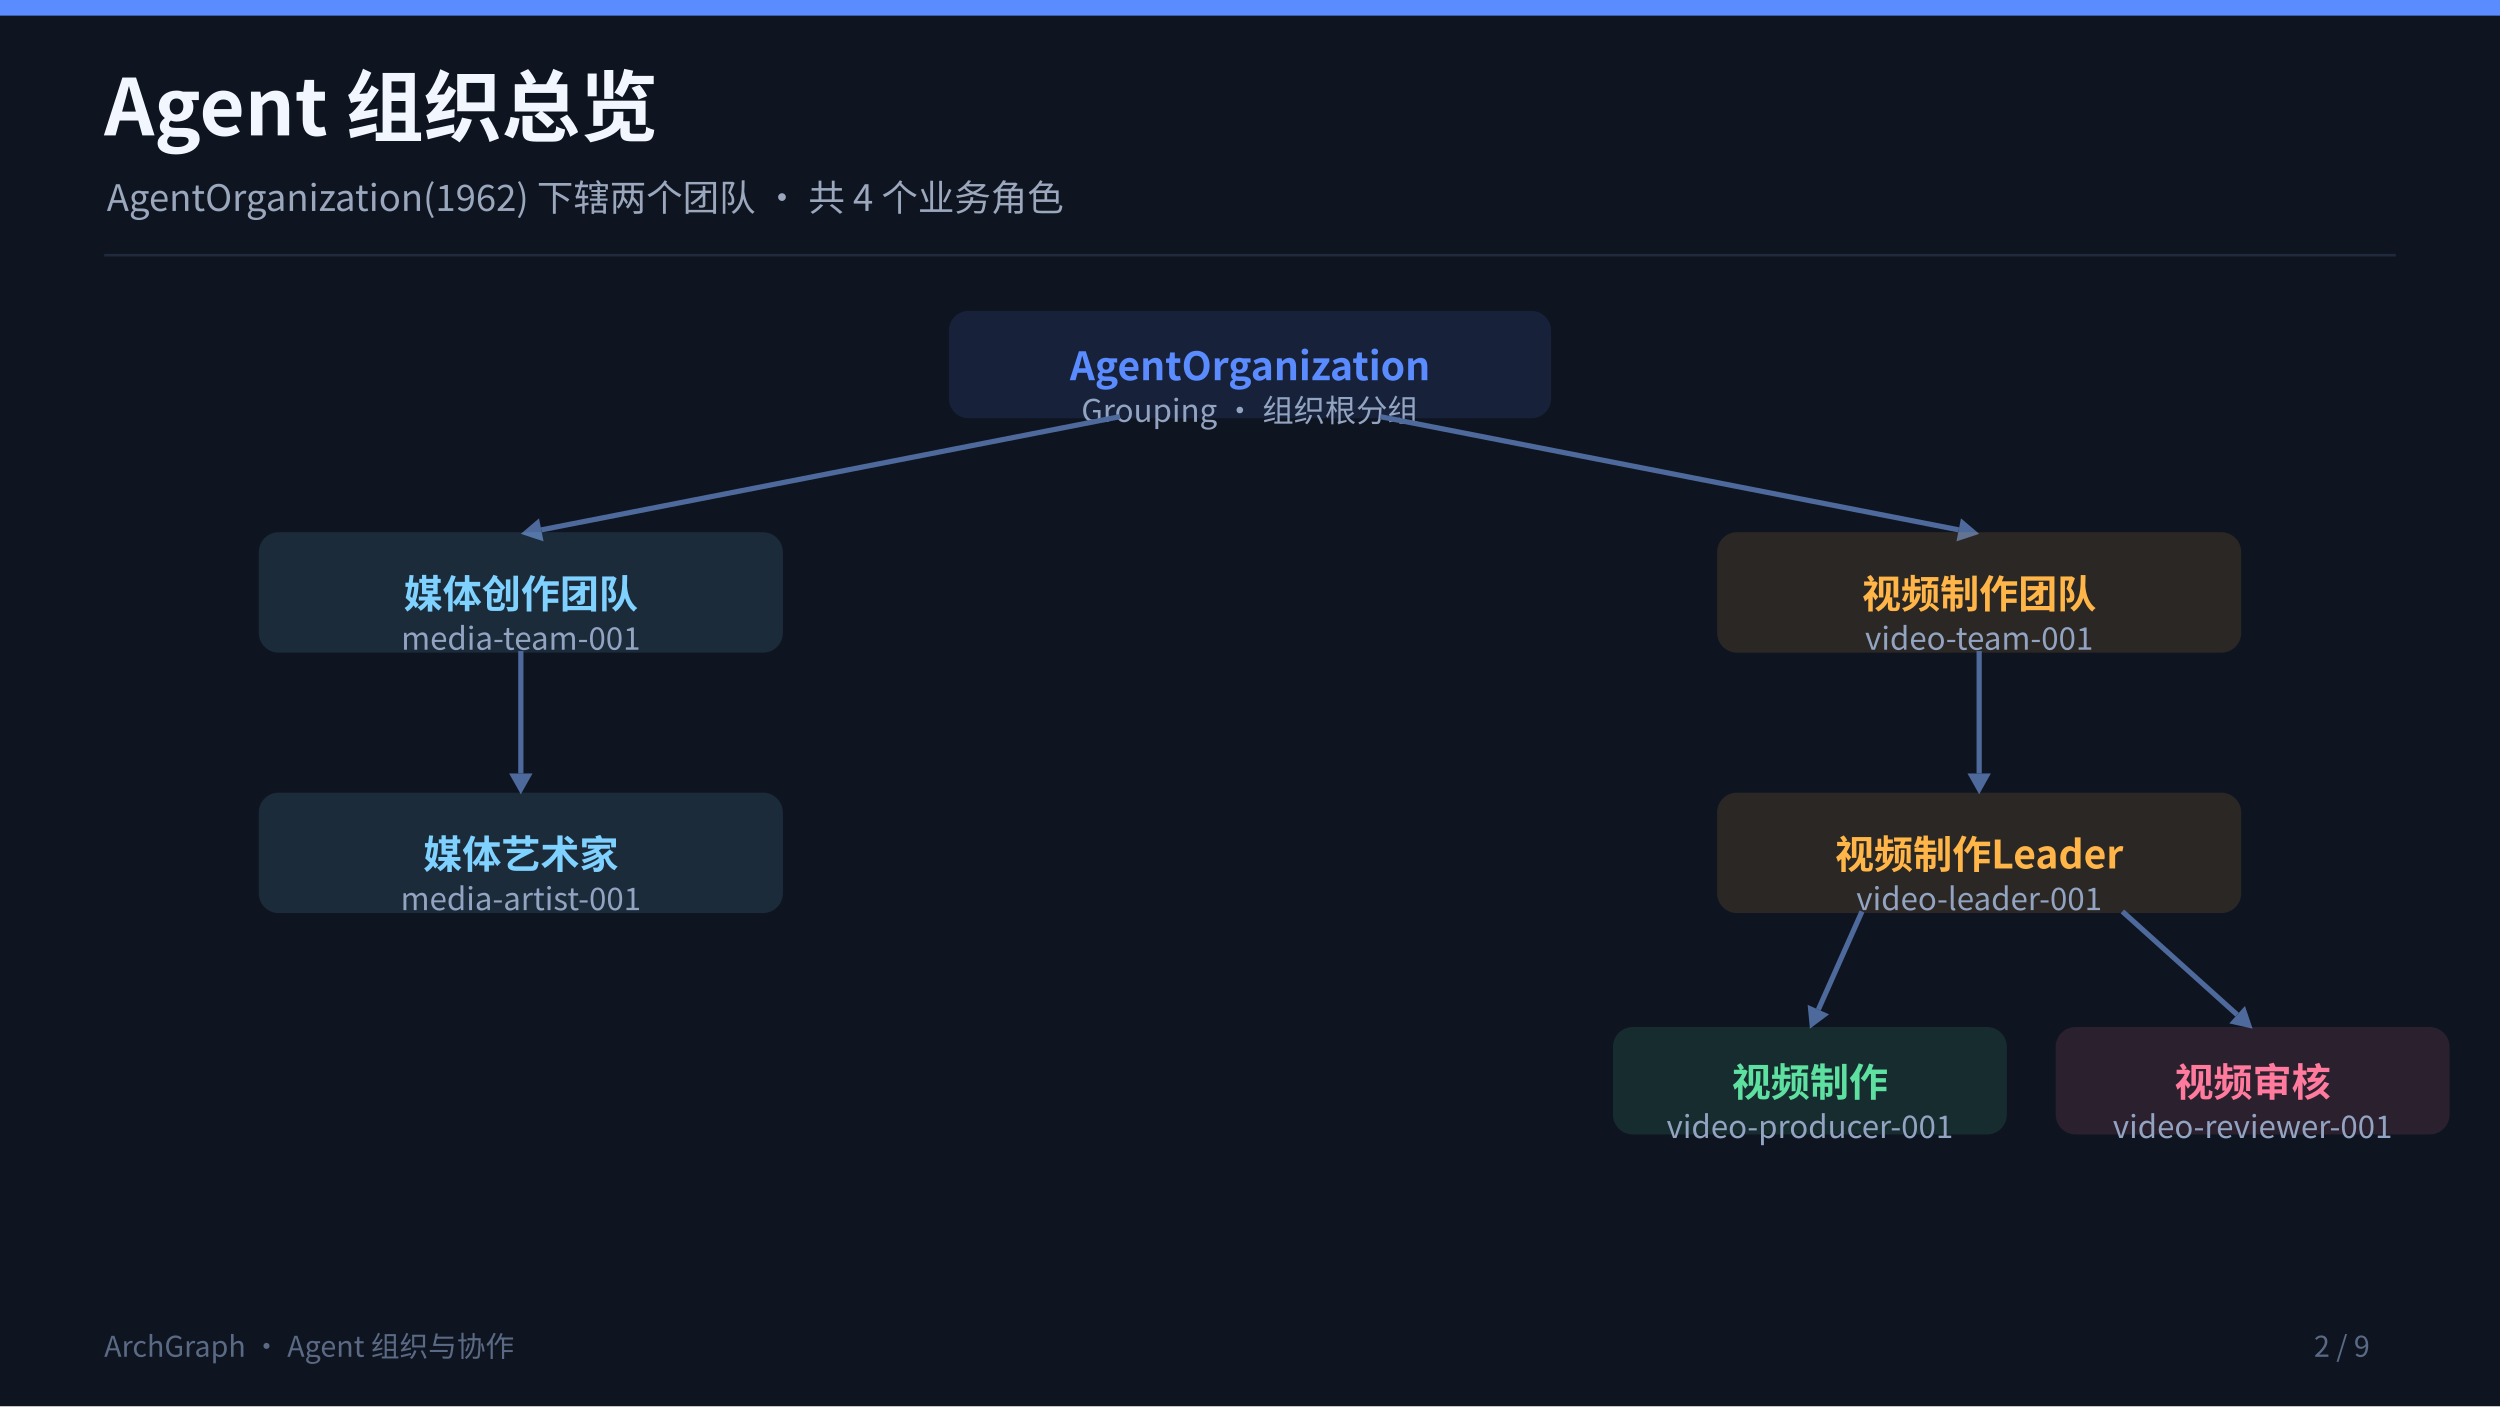
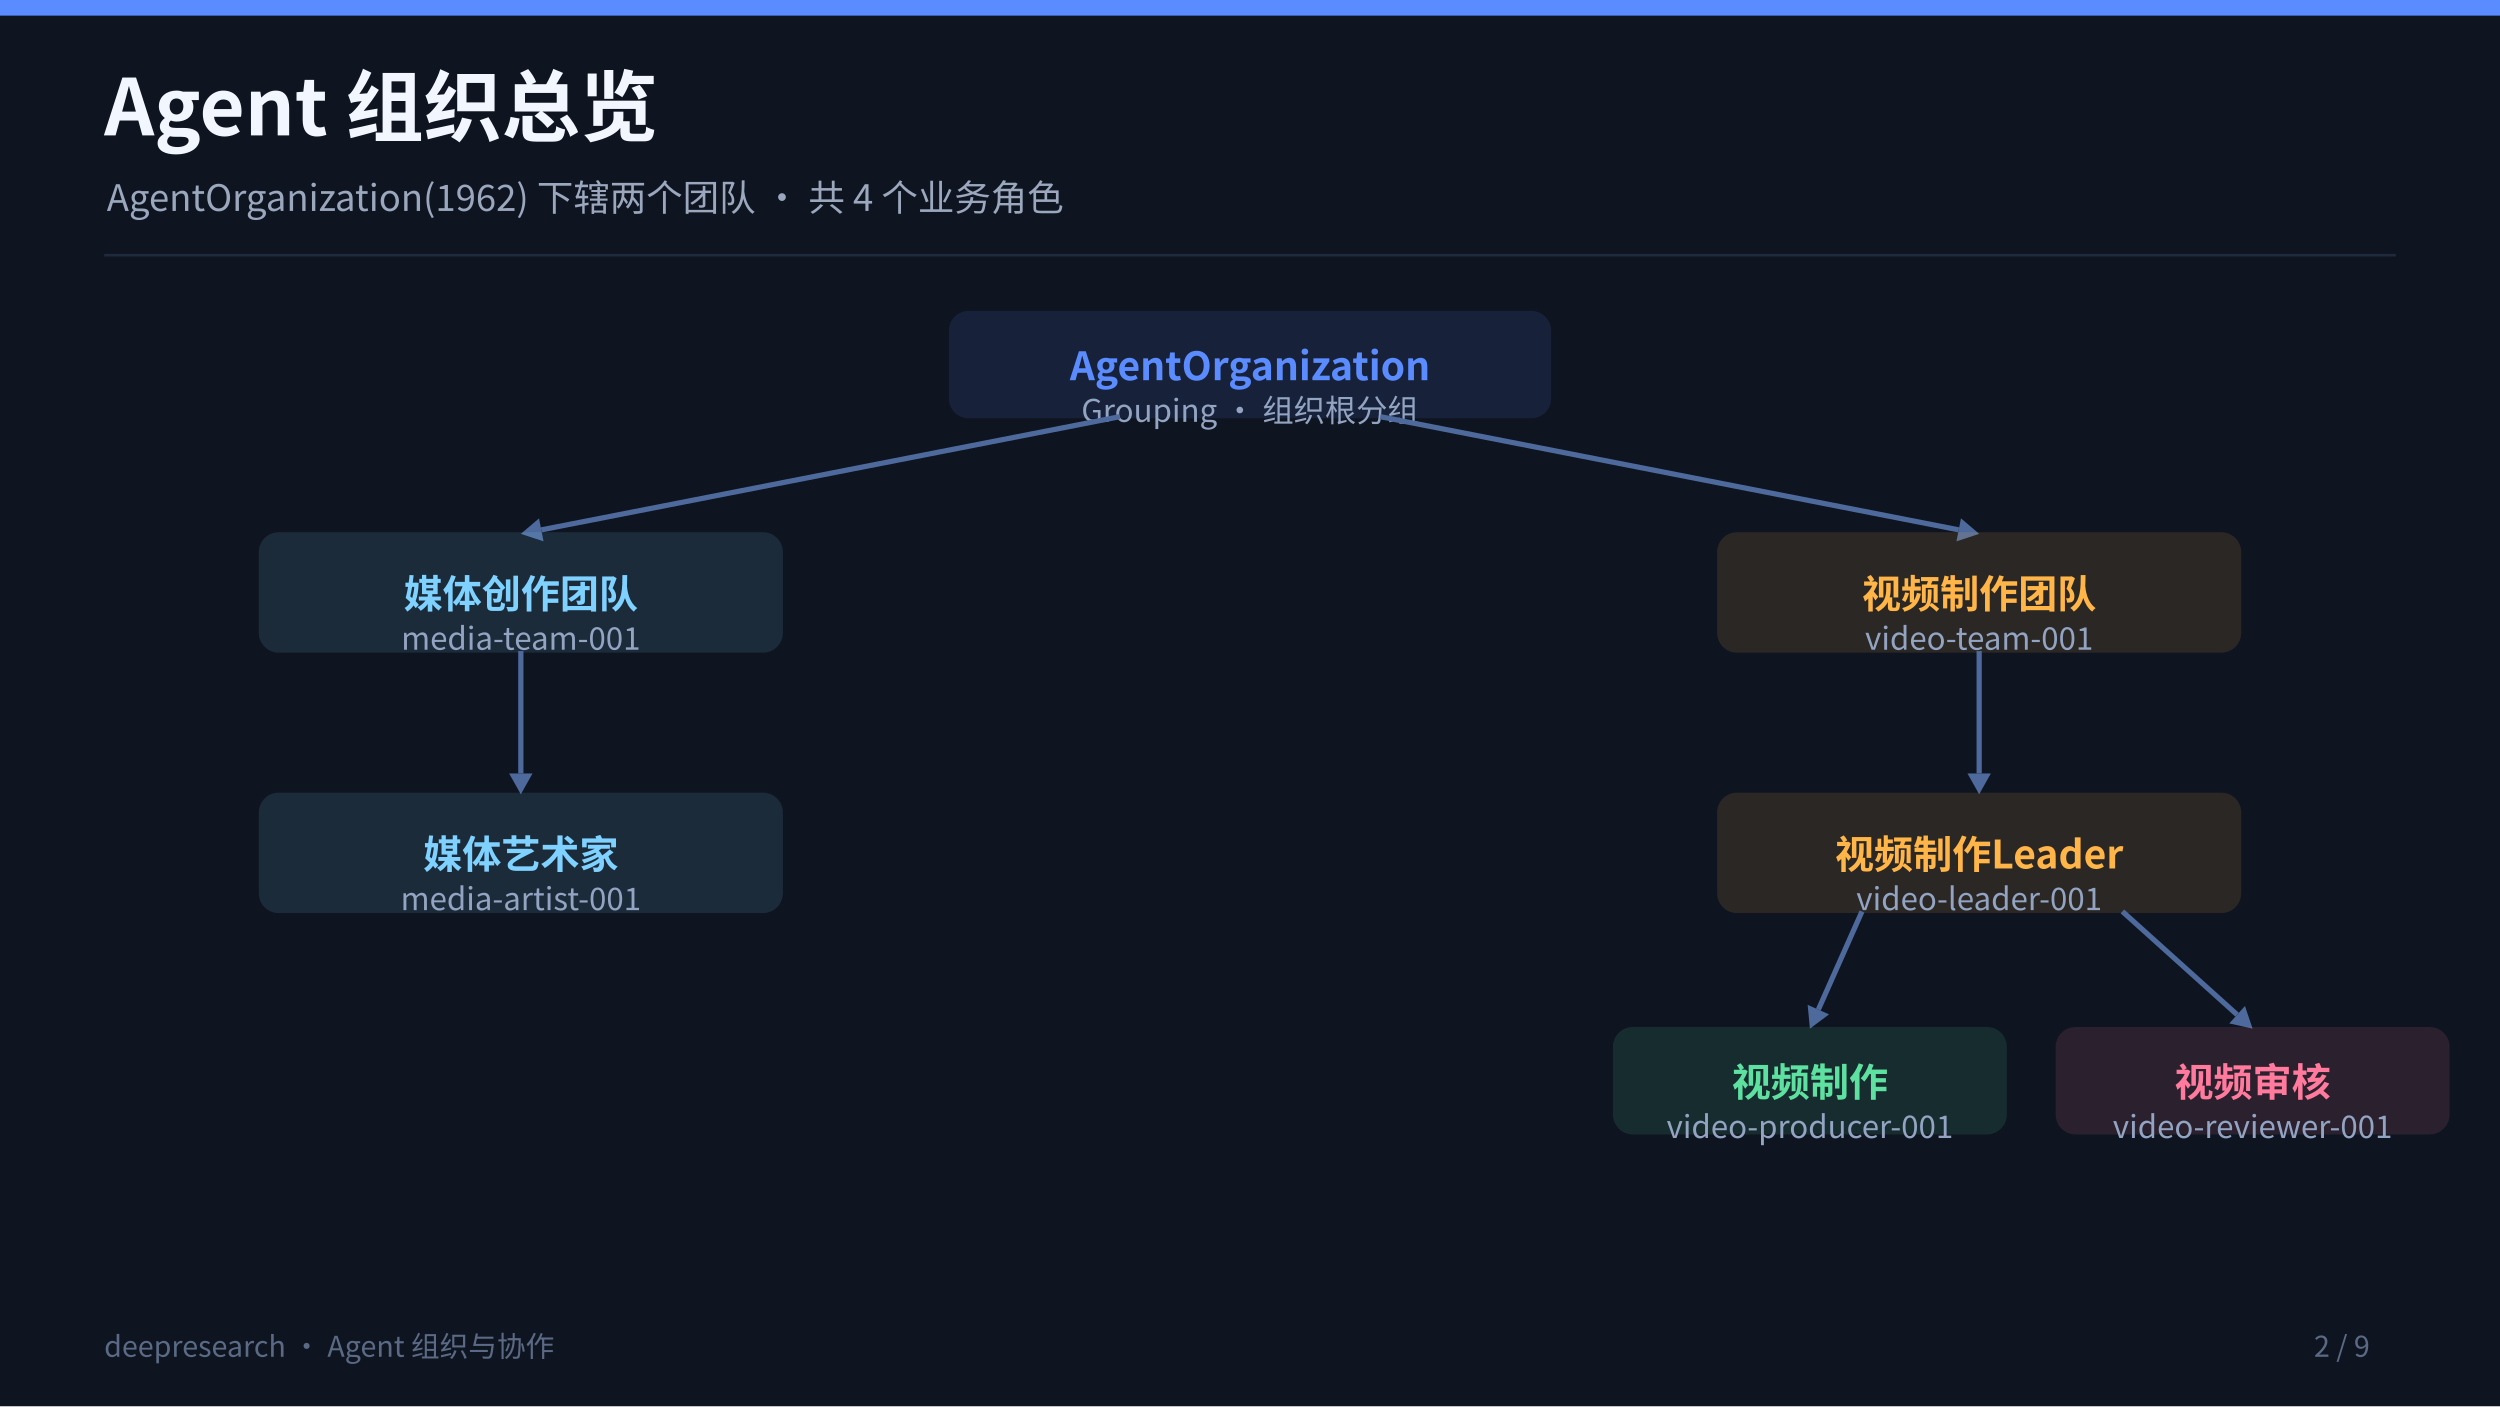
<svg xmlns="http://www.w3.org/2000/svg" width="1920" height="1080" viewBox="0 0 1920 1080">
  <rect x="0" y="0" width="1920" height="1080" fill="#0e1420" />
  <rect x="0" y="0" width="1920" height="12" fill="#5b8cff" />
  <text x="80" y="104" font-family="'Microsoft YaHei','PingFang SC','Noto Sans CJK SC',sans-serif" font-size="60" font-weight="bold" fill="#f2f6ff">Agent 组织总览</text>
  <text x="82" y="162" font-family="'Microsoft YaHei','PingFang SC','Noto Sans CJK SC',sans-serif" font-size="28" fill="#9aa7bd">AgentOrganization(1962) 下辖两个团队 · 共 4 个业务角色</text>
  <line x1="80" y1="196" x2="1840" y2="196" stroke="#1f2a3d" stroke-width="2" />
-   <text x="80" y="1042" font-family="'Microsoft YaHei','PingFang SC','Noto Sans CJK SC',sans-serif" font-size="22" fill="#5a6a85">ArchGraph · Agent 组织与协作</text>
+   <text x="80" y="1042" font-family="'Microsoft YaHei','PingFang SC','Noto Sans CJK SC',sans-serif" font-size="22" fill="#5a6a85">deepresearch · Agent 组织与协作</text>
  <text x="1820" y="1042" font-family="'Microsoft YaHei','PingFang SC','Noto Sans CJK SC',sans-serif" font-size="22" fill="#5a6a85" text-anchor="end">2 / 9</text>
  <rect x="730" y="240" width="460" height="80" rx="14" fill="#5b8cff" opacity="0.12" stroke="#5b8cff" stroke-width="2.5" />
  <text x="960" y="292" font-family="'Microsoft YaHei','PingFang SC','Noto Sans CJK SC',sans-serif" font-size="30" font-weight="bold" fill="#5b8cff" text-anchor="middle">AgentOrganization</text>
  <text x="960" y="324" font-family="'Microsoft YaHei','PingFang SC','Noto Sans CJK SC',sans-serif" font-size="24" fill="#93a4c2" text-anchor="middle">Grouping · 组织根分组</text>
  <line x1="860" y1="320" x2="415.702" y2="406.928" stroke="#4e6a9c" stroke-width="4" />
  <polygon points="400,410 413.974,398.095 417.43,415.76" fill="#4e6a9c" />
  <line x1="1060" y1="320" x2="1504.298" y2="406.928" stroke="#4e6a9c" stroke-width="4" />
  <polygon points="1520,410 1502.57,415.76 1506.026,398.095" fill="#4e6a9c" />
  <rect x="200" y="410" width="400" height="90" rx="14" fill="#7fd1ff" opacity="0.12" stroke="#7fd1ff" stroke-width="2.5" />
  <text x="400" y="467" font-family="'Microsoft YaHei','PingFang SC','Noto Sans CJK SC',sans-serif" font-size="30" font-weight="bold" fill="#7fd1ff" text-anchor="middle">媒体创作团队</text>
  <text x="400" y="499" font-family="'Microsoft YaHei','PingFang SC','Noto Sans CJK SC',sans-serif" font-size="24" fill="#93a4c2" text-anchor="middle">media-team-001</text>
  <rect x="1320" y="410" width="400" height="90" rx="14" fill="#ffb547" opacity="0.12" stroke="#ffb547" stroke-width="2.5" />
  <text x="1520" y="467" font-family="'Microsoft YaHei','PingFang SC','Noto Sans CJK SC',sans-serif" font-size="30" font-weight="bold" fill="#ffb547" text-anchor="middle">视频制作团队</text>
  <text x="1520" y="499" font-family="'Microsoft YaHei','PingFang SC','Noto Sans CJK SC',sans-serif" font-size="24" fill="#93a4c2" text-anchor="middle">video-team-001</text>
  <line x1="400" y1="500" x2="400" y2="594" stroke="#4e6a9c" stroke-width="4" />
  <polygon points="400,610 391,594 409,594" fill="#4e6a9c" />
  <line x1="1520" y1="500" x2="1520" y2="594" stroke="#4e6a9c" stroke-width="4" />
  <polygon points="1520,610 1511,594 1529,594" fill="#4e6a9c" />
  <rect x="200" y="610" width="400" height="90" rx="14" fill="#7fd1ff" opacity="0.12" stroke="#7fd1ff" stroke-width="2.5" />
  <text x="400" y="667" font-family="'Microsoft YaHei','PingFang SC','Noto Sans CJK SC',sans-serif" font-size="30" font-weight="bold" fill="#7fd1ff" text-anchor="middle">媒体艺术家</text>
  <text x="400" y="699" font-family="'Microsoft YaHei','PingFang SC','Noto Sans CJK SC',sans-serif" font-size="24" fill="#93a4c2" text-anchor="middle">media-artist-001</text>
  <rect x="1320" y="610" width="400" height="90" rx="14" fill="#ffb547" opacity="0.12" stroke="#ffb547" stroke-width="2.5" />
  <text x="1520" y="667" font-family="'Microsoft YaHei','PingFang SC','Noto Sans CJK SC',sans-serif" font-size="30" font-weight="bold" fill="#ffb547" text-anchor="middle">视频制作Leader</text>
  <text x="1520" y="699" font-family="'Microsoft YaHei','PingFang SC','Noto Sans CJK SC',sans-serif" font-size="24" fill="#93a4c2" text-anchor="middle">video-leader-001</text>
  <line x1="1430" y1="700" x2="1396.498" y2="775.379" stroke="#4e6a9c" stroke-width="4" />
  <polygon points="1390,790 1388.274,771.724 1404.723,779.034" fill="#4e6a9c" />
  <line x1="1630" y1="700" x2="1718.107" y2="779.297" stroke="#4e6a9c" stroke-width="4" />
  <polygon points="1730,790 1712.087,785.986 1724.128,772.607" fill="#4e6a9c" />
  <rect x="1240" y="790" width="300" height="80" rx="14" fill="#5ee0a0" opacity="0.12" stroke="#5ee0a0" stroke-width="2.5" />
  <text x="1390" y="842" font-family="'Microsoft YaHei','PingFang SC','Noto Sans CJK SC',sans-serif" font-size="30" font-weight="bold" fill="#5ee0a0" text-anchor="middle">视频制作</text>
  <text x="1390" y="874" font-family="'Microsoft YaHei','PingFang SC','Noto Sans CJK SC',sans-serif" font-size="24" fill="#93a4c2" text-anchor="middle">video-producer-001</text>
  <rect x="1580" y="790" width="300" height="80" rx="14" fill="#ff7a9c" opacity="0.12" stroke="#ff7a9c" stroke-width="2.5" />
  <text x="1730" y="842" font-family="'Microsoft YaHei','PingFang SC','Noto Sans CJK SC',sans-serif" font-size="30" font-weight="bold" fill="#ff7a9c" text-anchor="middle">视频审核</text>
  <text x="1730" y="874" font-family="'Microsoft YaHei','PingFang SC','Noto Sans CJK SC',sans-serif" font-size="24" fill="#93a4c2" text-anchor="middle">video-reviewer-001</text>
</svg>
